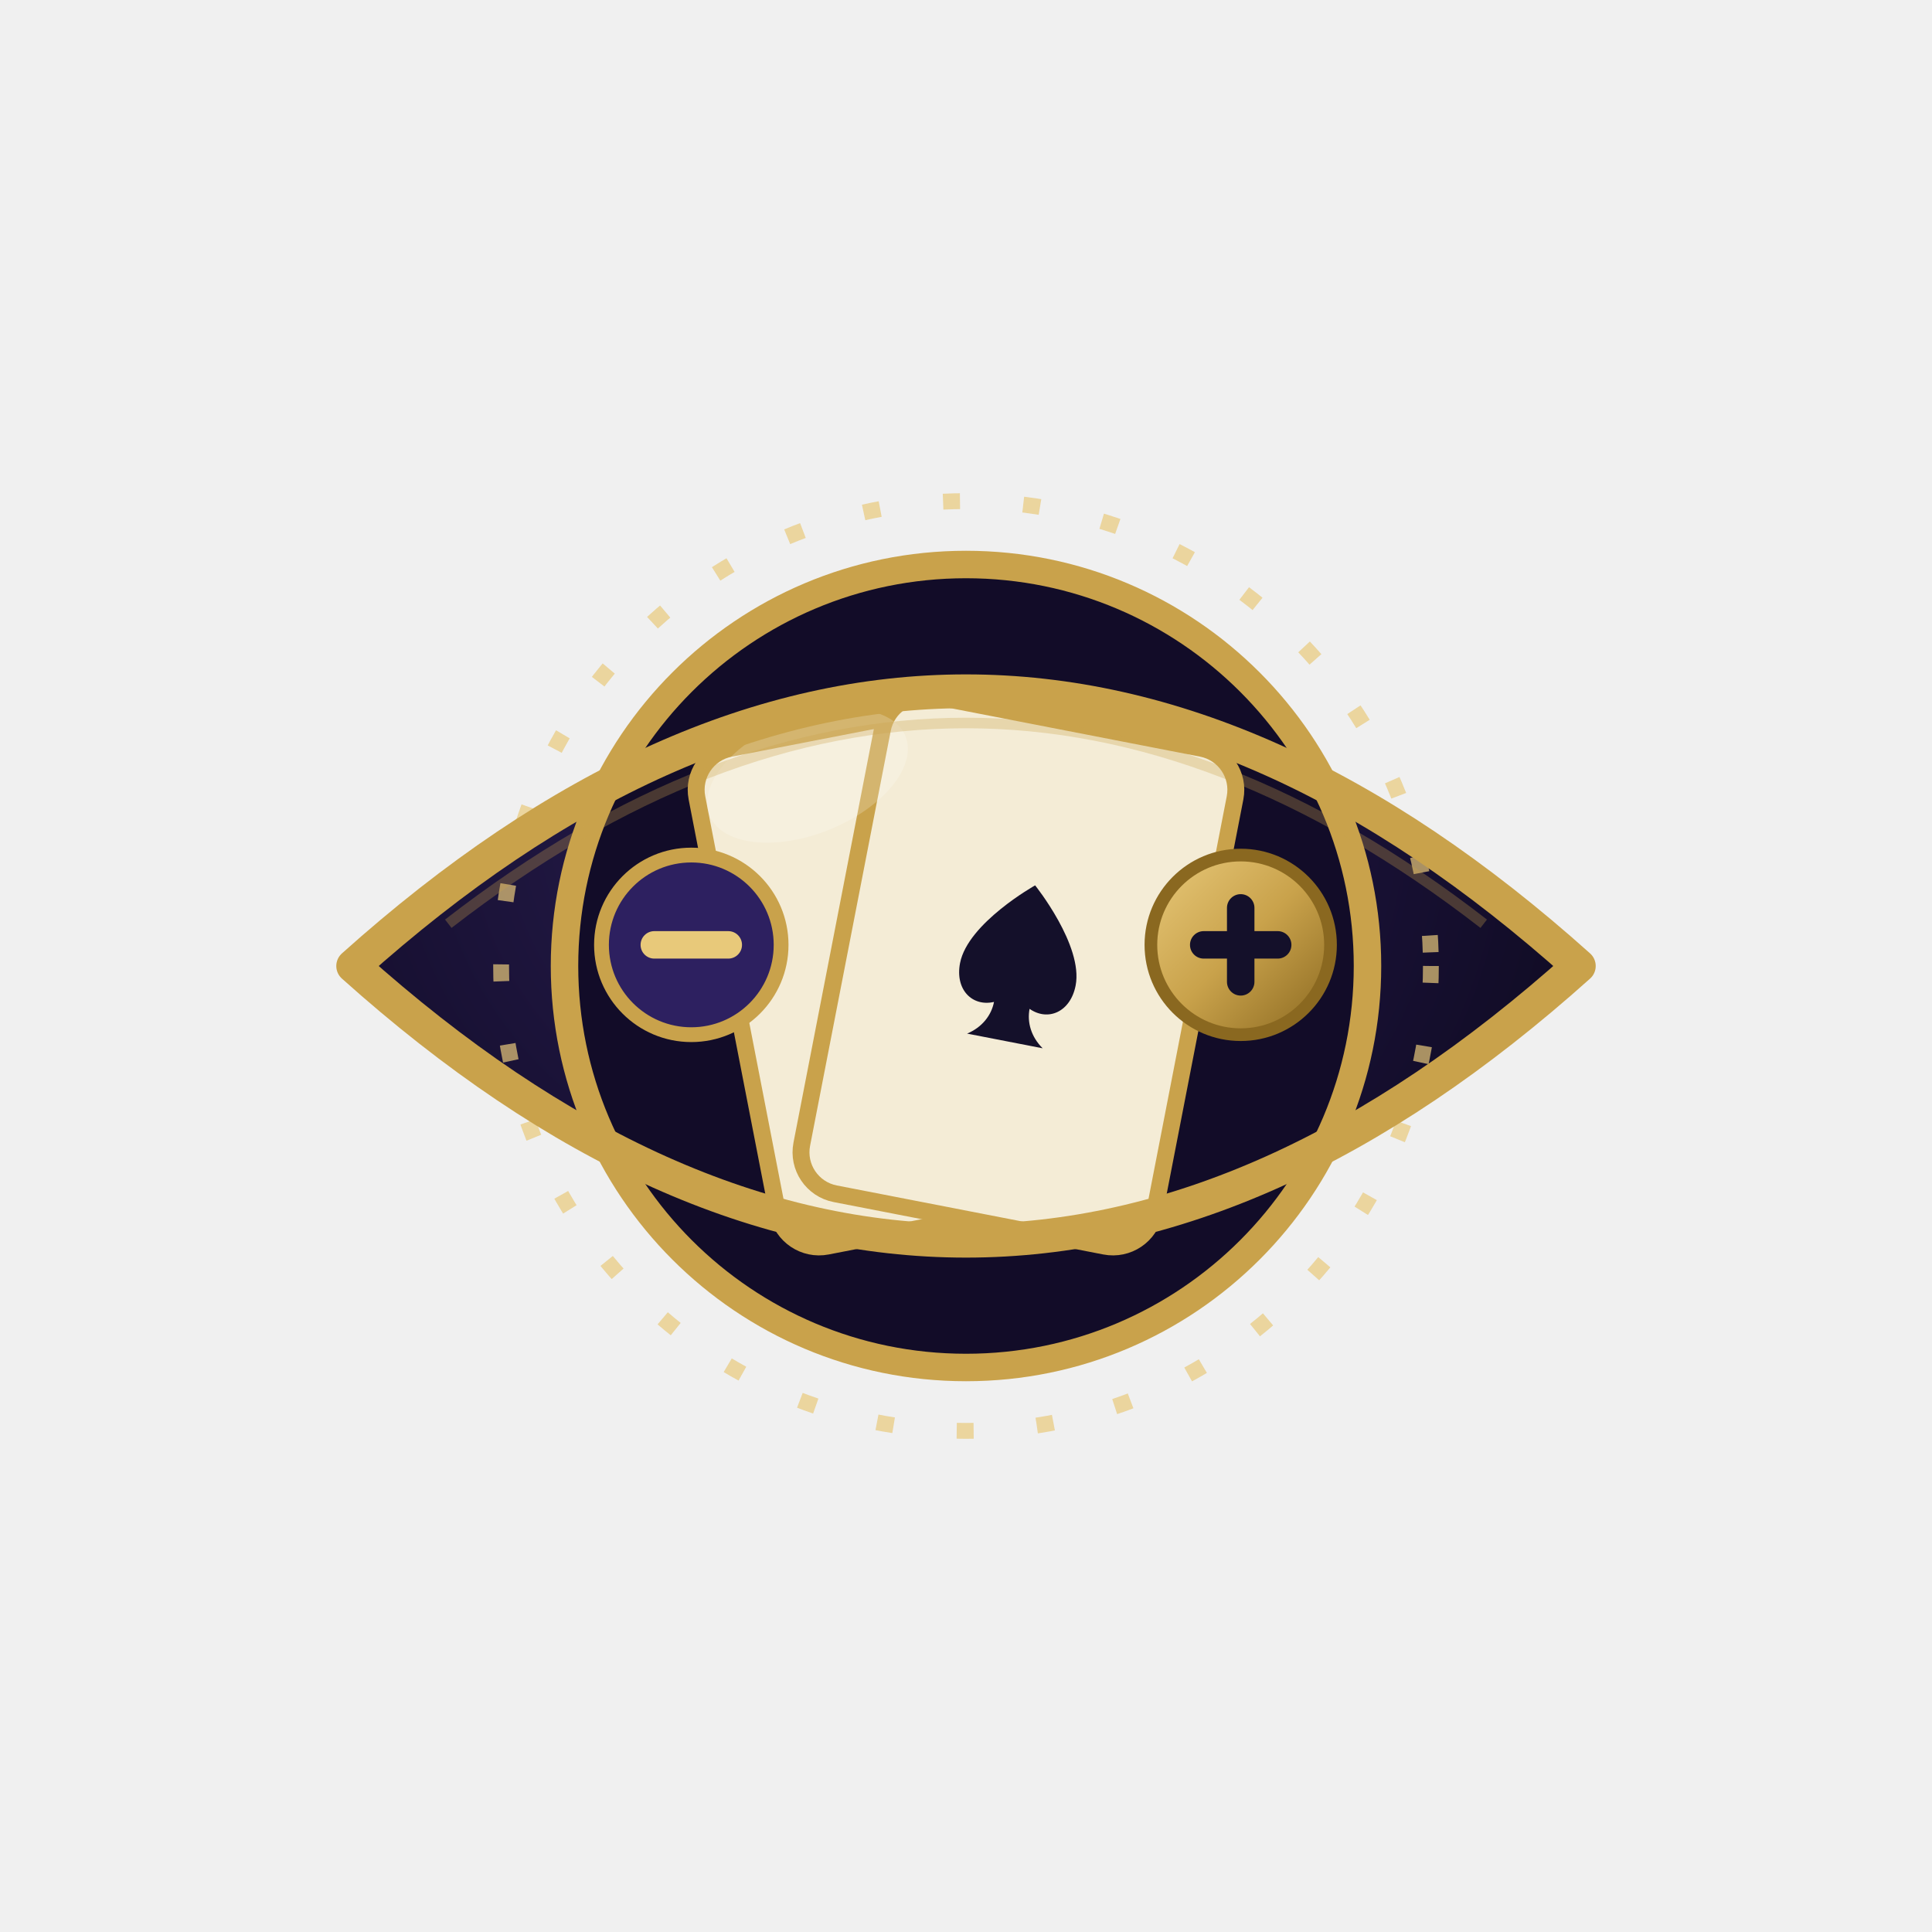
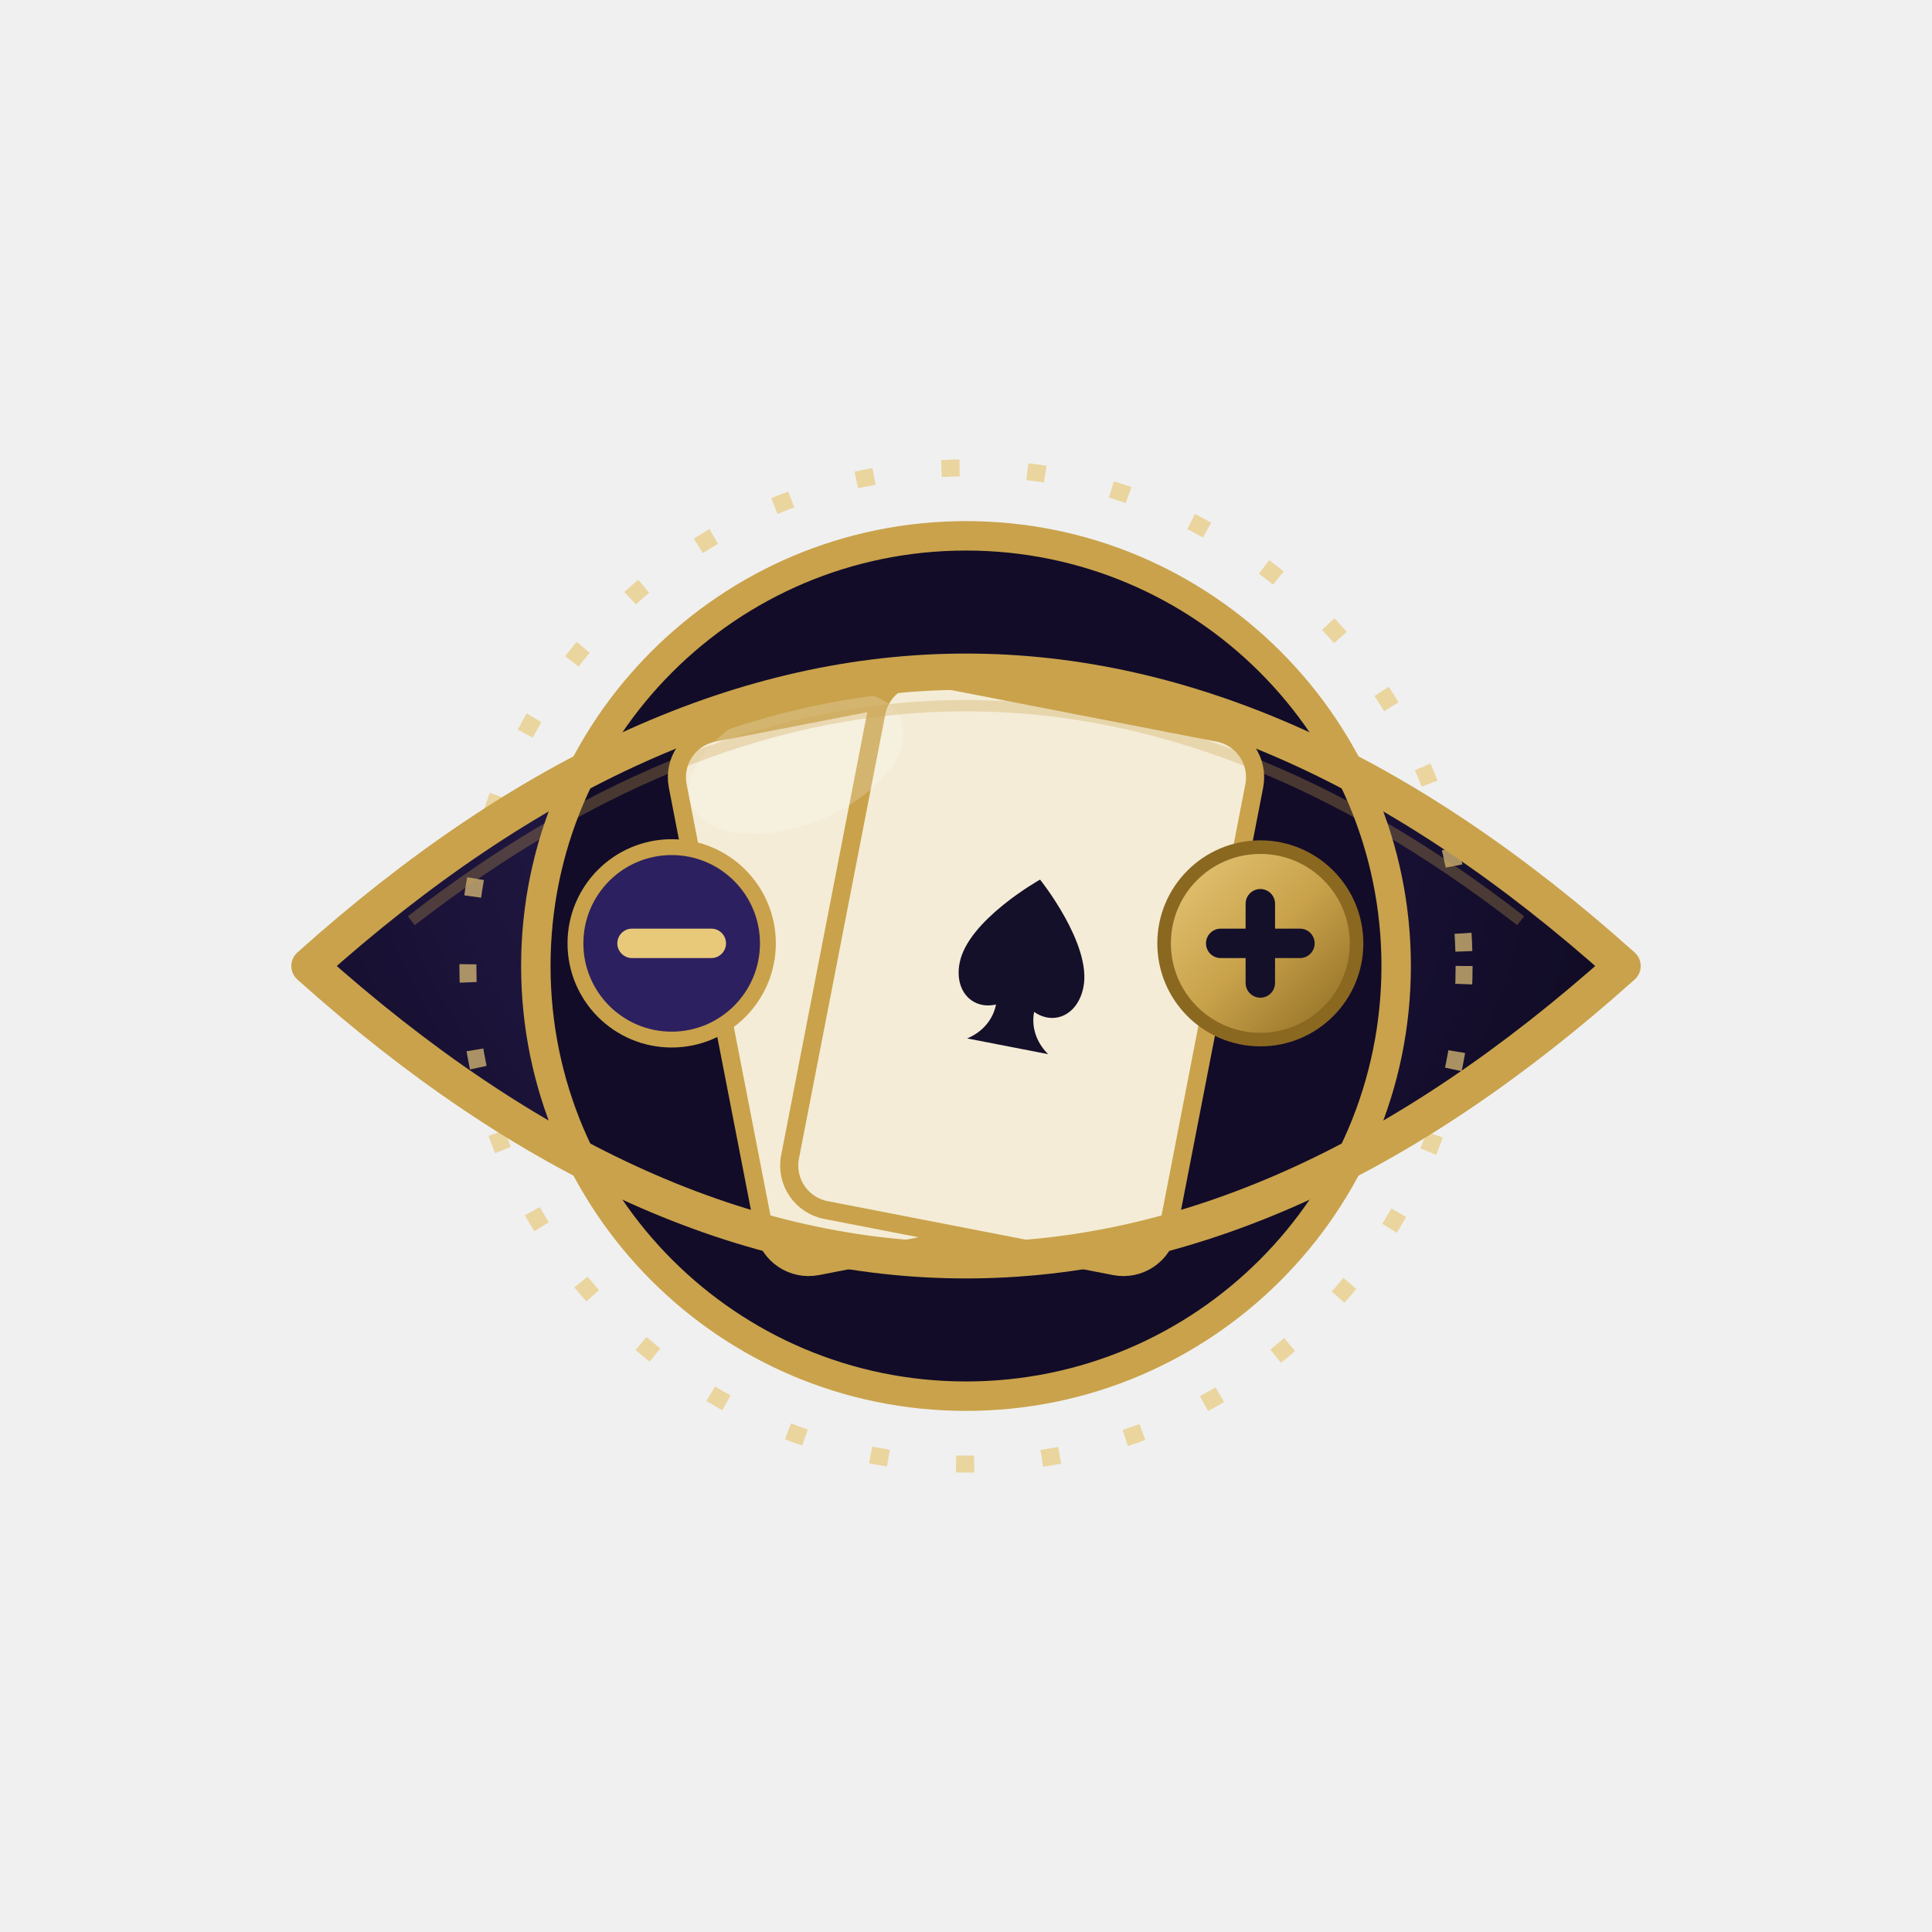
<svg xmlns="http://www.w3.org/2000/svg" width="1024" height="1024" viewBox="0 0 1024 1024">
  <defs>
    <linearGradient id="g" x1="0" y1="0" x2="1" y2="1">
      <stop offset="0" stop-color="#e8c97a" />
      <stop offset="0.5" stop-color="#c9a24b" />
      <stop offset="1" stop-color="#8a6820" />
    </linearGradient>
    <radialGradient id="ir" cx="42%" cy="36%" r="75%">
      <stop offset="0" stop-color="#2a1f52" />
      <stop offset="0.6" stop-color="#160f30" />
      <stop offset="1" stop-color="#0b0818" />
    </radialGradient>
    <clipPath id="ec">
      <path d="M6 64 Q64 12 122 64 Q64 116 6 64 Z" />
    </clipPath>
    <clipPath id="icl">
      <circle cx="64" cy="64" r="38" />
    </clipPath>
  </defs>
-   <g transform="translate(153.6 153.6) scale(5.6)">
+   <g transform="translate(128 128) scale(6.0)">
    <g clip-path="url(#ec)">
      <rect x="6" y="12" width="116" height="104" fill="url(#ir)" />
    </g>
    <g clip-path="url(#icl)">
      <circle cx="64" cy="64" r="38" fill="#120c28" />
      <g transform="rotate(-11 64 90)">
        <rect x="47" y="40" width="34" height="48" rx="4" fill="#f4ecd6" stroke="#c9a24b" stroke-width="1.6" />
        <path d="M50 18 C50 18 24 40 24 58 C24 70 33 76 42 72 C42 78 39 84 33 88 L67 88 C61 84 58 78 58 72 C67 76 76 70 76 58 C76 40 50 18 50 18 Z" transform="translate(53.29 51.88) scale(0.2143)" fill="#14102a" />
      </g>
      <g transform="rotate(11 64 90)">
        <rect x="47" y="40" width="34" height="48" rx="4" fill="#f4ecd6" stroke="#c9a24b" stroke-width="1.6" />
        <path d="M50 18 C50 18 24 40 24 58 C24 70 33 76 42 72 C42 78 39 84 33 88 L67 88 C61 84 58 78 58 72 C67 76 76 70 76 58 C76 40 50 18 50 18 Z" transform="translate(53.29 51.88) scale(0.2143)" fill="#14102a" />
      </g>
      <circle cx="38" cy="62" r="8.5" fill="#2d2060" stroke="#c9a24b" stroke-width="1.4" />
      <rect x="33.2" y="60.7" width="9.6" height="2.6" rx="1.3" fill="#e8c97a" />
      <circle cx="90" cy="62" r="8.5" fill="url(#g)" stroke="#8a6820" stroke-width="1.2" />
      <rect x="85.2" y="60.7" width="9.6" height="2.6" rx="1.3" fill="#14102a" />
      <rect x="88.7" y="57.2" width="2.6" height="9.6" rx="1.3" fill="#14102a" />
      <ellipse cx="49" cy="46" rx="10" ry="5.5" fill="#ffffff" opacity="0.2" transform="rotate(-22 49 46)" />
    </g>
    <circle cx="64" cy="64" r="44" fill="none" stroke="#e8c97a" stroke-width="1.5" stroke-dasharray="1.6 6" opacity="0.7" />
    <circle cx="64" cy="64" r="38" fill="none" stroke="#c9a24b" stroke-width="2.6" />
    <path d="M6 64 Q64 12 122 64 Q64 116 6 64 Z" fill="none" stroke="#c9a24b" stroke-width="3.2" stroke-linejoin="round" />
    <path d="M15 60 Q64 22 113 60" fill="none" stroke="#c9a24b" stroke-width="1" opacity="0.3" />
  </g>
</svg>
